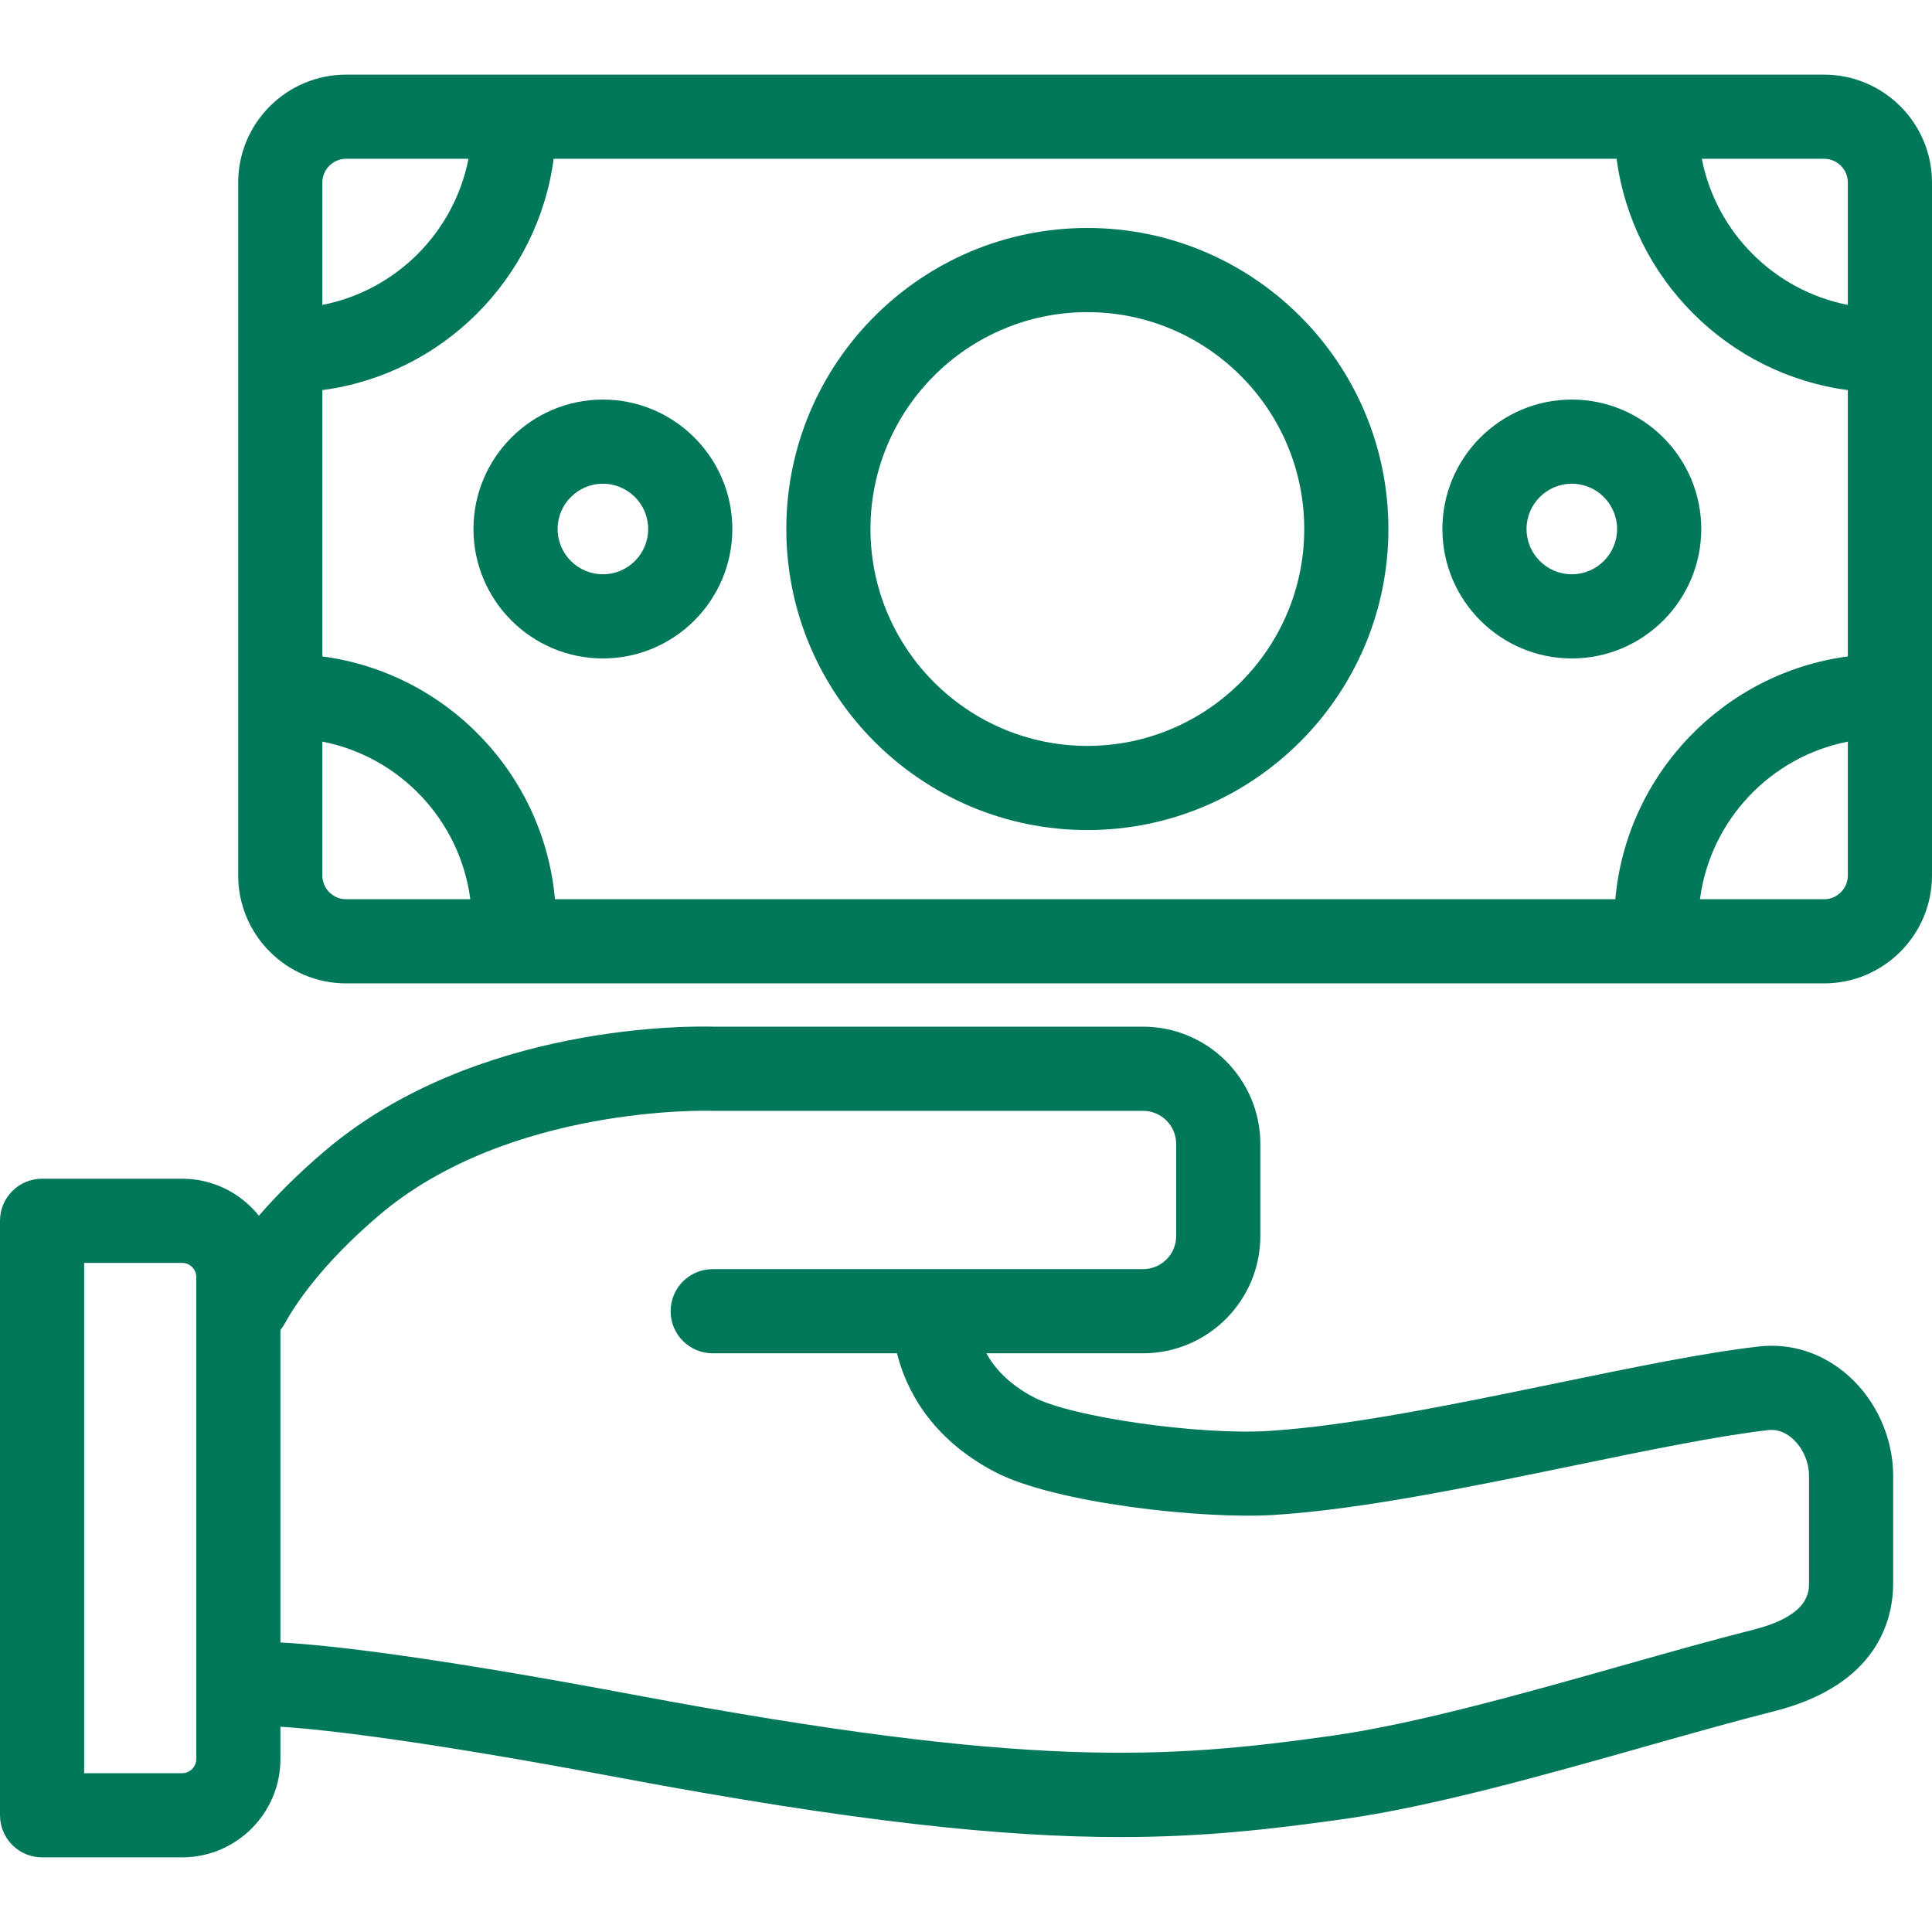
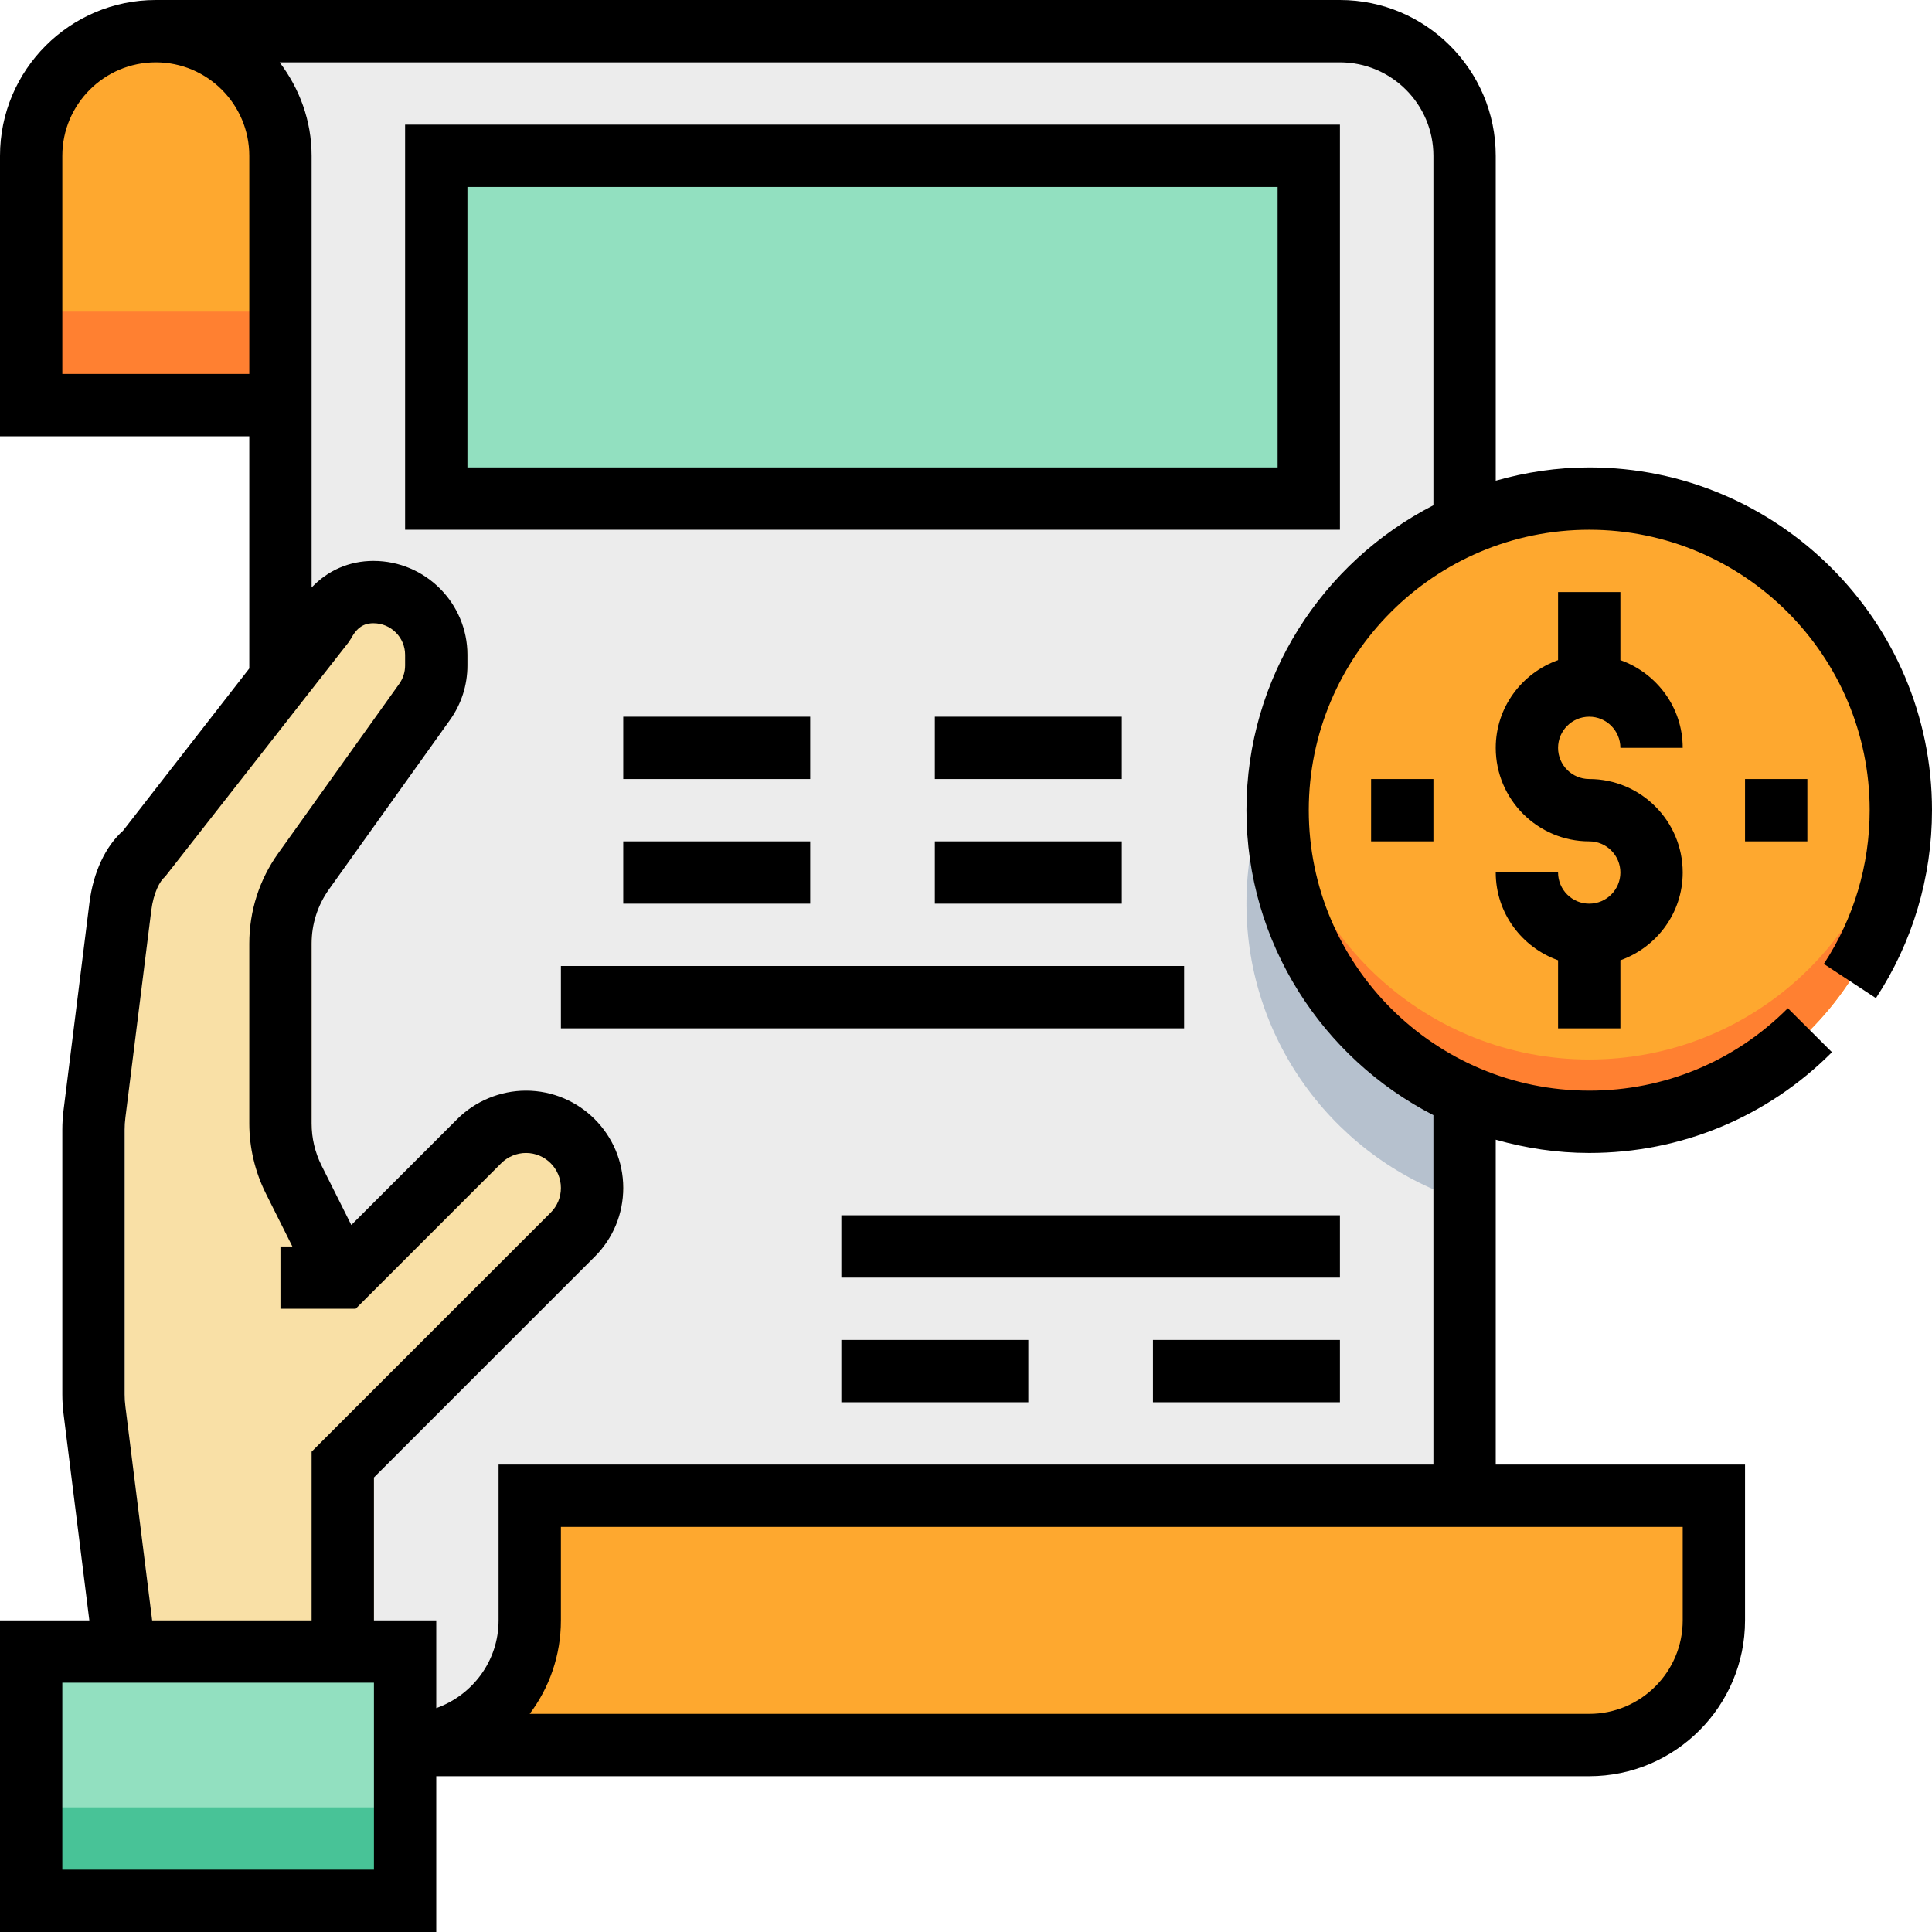
- <svg xmlns="http://www.w3.org/2000/svg" version="1.1" id="Capa_1" x="0px" y="0px" viewBox="0 0 482.085 482.085" style="enable-background:new 0 0 482.085 482.085;" xml:space="preserve" width="512px" height="512px">
+ <svg xmlns="http://www.w3.org/2000/svg" version="1.1" id="Capa_1" x="0px" y="0px" viewBox="0 0 496 496" style="enable-background:new 0 0 496 496;" xml:space="preserve">
+   <path style="fill:#ECECEC;" d="M376,448H72V40C72,22.328,57.672,8,40,8h-8h312c17.672,0,32,14.328,32,32V448z" />
  <g>
-     <path d="M461.271,343.312c-6.339-5.654-14.297-8.26-22.403-7.329c-13.612,1.557-31.436,5.233-50.307,9.125   c-25.482,5.256-51.83,10.69-72.004,11.951c-17.426,1.086-49.161-3.454-58.563-8.379c-6.342-3.322-9.89-7.396-11.877-10.998h39.11   c16.135,0,29.261-13.126,29.261-29.26v-22.978c0-16.134-13.126-29.259-29.261-29.259H178.02c-4.555-0.14-59.253-1.17-97.131,31.14   c-6.704,5.718-12.036,11.121-16.288,16.031c-4.498-5.621-11.41-9.232-19.153-9.232H10.5c-5.799,0-10.5,4.701-10.5,10.5V452.96   c0,2.785,1.107,5.456,3.075,7.425c1.97,1.969,4.641,3.075,7.425,3.075l34.947-0.001c13.525,0,24.528-11.003,24.528-24.527v-8.07   c10.451,0.656,34.136,3.242,84.261,12.653c59.194,11.115,96.13,14.882,125.231,14.881c20.856,0,37.691-1.934,55.801-4.485   c22.387-3.151,50.544-11.116,75.386-18.143c11.5-3.253,22.362-6.325,31.974-8.749c25.901-6.533,29.769-22.865,29.769-32.02V368.25   C472.397,358.85,468.237,349.527,461.271,343.312z M48.976,438.932c0,1.945-1.583,3.527-3.528,3.527L21,442.46V315.125h24.447   c1.945,0,3.528,1.582,3.528,3.527V438.932z M451.397,395c0,2.23,0,8.15-13.903,11.656c-9.903,2.498-20.906,5.61-32.555,8.905   c-24.198,6.845-51.625,14.603-72.598,17.555c-41.317,5.818-75.766,8.248-174.23-10.239c-50.639-9.508-75.773-12.382-88.136-13.041   v-77.961c0.375-0.469,0.722-0.968,1.021-1.513c2.69-4.908,9.323-14.949,23.521-27.059c32.373-27.613,82.42-26.142,82.913-26.125   c0.136,0.005,0.272,0.008,0.408,0.008h107.39c4.555,0,8.261,3.705,8.261,8.259v22.978c0,4.555-3.706,8.26-8.261,8.26h-107.39   c-5.799,0-10.5,4.701-10.5,10.5s4.701,10.5,10.5,10.5h45.977c2.159,8.61,8.116,21.052,24.435,29.6   c14.925,7.819,51.944,11.846,69.616,10.736c21.654-1.352,48.742-6.939,74.938-12.343c18.396-3.795,35.772-7.379,48.451-8.829   c2.672-0.302,4.756,0.993,6.037,2.137c2.532,2.259,4.106,5.811,4.106,9.268V395z" fill="#01785a" />
-     <path d="M455.157,18.625H86.362c-14.848,0-26.928,12.08-26.928,26.928V218.45c0,14.849,12.08,26.93,26.928,26.93h368.795   c14.848,0,26.928-12.081,26.928-26.93V45.552C482.085,30.705,470.005,18.625,455.157,18.625z M403.067,224.379H138.474   c-2.782-31.306-27.122-56.49-58.039-60.583V97.343c29.967-3.968,53.751-27.752,57.718-57.719h265.235   c3.967,29.961,27.74,53.741,57.697,57.717v66.457C430.179,167.9,405.849,193.081,403.067,224.379z M461.085,45.552v30.528   c-18.359-3.591-32.854-18.093-36.438-36.456h30.51C458.426,39.625,461.085,42.284,461.085,45.552z M86.362,39.625h30.531   c-3.584,18.37-18.089,32.875-36.459,36.46V45.552C80.435,42.284,83.094,39.625,86.362,39.625z M80.435,218.45v-33.395   c19.314,3.769,34.352,19.611,36.919,39.324H86.362C83.094,224.379,80.435,221.719,80.435,218.45z M455.157,224.379h-30.97   c2.566-19.706,17.593-35.545,36.897-39.32v33.391C461.085,221.719,458.426,224.379,455.157,224.379z" fill="#01785a" />
-     <path d="M271.325,56.884c-41.421,0-75.119,33.697-75.119,75.117c0,41.421,33.698,75.119,75.119,75.119   c41.42,0,75.118-33.698,75.118-75.119C346.443,90.582,312.745,56.884,271.325,56.884z M271.325,186.121   c-29.842,0-54.119-24.277-54.119-54.119c0-29.84,24.277-54.117,54.119-54.117c29.841,0,54.118,24.277,54.118,54.117   C325.443,161.843,301.166,186.121,271.325,186.121z" fill="#01785a" />
-     <path d="M150.439,99.705c-17.81,0-32.298,14.488-32.298,32.298c0,17.809,14.488,32.297,32.298,32.297   c17.809,0,32.297-14.488,32.297-32.297C182.736,114.193,168.248,99.705,150.439,99.705z M150.439,143.299   c-6.229,0-11.298-5.067-11.298-11.297c0-6.23,5.068-11.298,11.298-11.298c6.23,0,11.297,5.068,11.297,11.298   C161.736,138.232,156.669,143.299,150.439,143.299z" fill="#01785a" />
-     <path d="M392.209,99.705c-17.809,0-32.297,14.488-32.297,32.298c0,17.809,14.488,32.297,32.297,32.297   c17.81,0,32.299-14.488,32.299-32.297C424.508,114.193,410.019,99.705,392.209,99.705z M392.209,143.299   c-6.23,0-11.297-5.067-11.297-11.297c0-6.23,5.067-11.298,11.297-11.298c6.23,0,11.299,5.068,11.299,11.298   C403.508,138.232,398.44,143.299,392.209,143.299z" fill="#01785a" />
+     <path style="fill:#FEA82F;" d="M72,448h336c17.672,0,32-14.328,32-32v-32H136v32c0,17.672-14.328,32-32,32H72z" />
+     <path style="fill:#FEA82F;" d="M72,104H8V40C8,22.328,22.328,8,40,8l0,0c17.672,0,32,14.328,32,32V104z" />
  </g>
+   <path style="fill:#B6C1CE;" d="M376,155.672c-32.456,10.192-56,40.504-56,76.328c0,35.816,23.544,66.128,56,76.328V155.672z" />
+   <circle style="fill:#FEA82F;" cx="408" cy="208" r="80" />
+   <path style="fill:#FF8031;" d="M408,272c-41.48,0-75.584-31.576-79.6-72c-0.256,2.632-0.4,5.296-0.4,8c0,44.184,35.816,80,80,80  s80-35.816,80-80c0-2.704-0.144-5.368-0.4-8C483.584,240.424,449.48,272,408,272z" />
+   <g>
+     <rect x="8" y="424" style="fill:#92E0C0;" width="96" height="64" />
+     <rect x="112" y="40" style="fill:#92E0C0;" width="224" height="88" />
+   </g>
+   <rect x="8" y="80" style="fill:#FF8031;" width="64" height="24" />
+   <rect x="8" y="464" style="fill:#48C397;" width="96" height="24" />
+   <path style="fill:#F9E0A6;" d="M40,424l-7.752-62.024c-0.168-1.312-0.248-2.64-0.248-3.968v-68.016c0-1.328,0.08-2.656,0.248-3.968  l6.664-53.288c0.712-5.712,2.96-11.128,6.496-13.896L91.16,160c3.056-5.704,7.752-8,12.72-8l0,0c8.904,0,16.12,7.216,16.12,16.12  v2.72c0,3.36-1.048,6.632-3,9.368l-31.04,43.456c-3.88,5.416-5.96,11.92-5.96,18.592v46.192c0,4.968,1.16,9.864,3.376,14.312L96,328  l0,0l35.032-35.032c3.184-3.184,7.496-4.968,12-4.968l0,0C152.4,288,160,295.6,160,304.968l0,0c0,4.504-1.784,8.816-4.968,12L96,376  v48H40z" />
+   <path d="M104,136h240V32H104V136z M120,48h208v72H120V48z" />
+   <rect x="144" y="248" width="160" height="16" />
+   <rect x="160" y="184" width="48" height="16" />
+   <rect x="240" y="184" width="48" height="16" />
+   <rect x="160" y="216" width="48" height="16" />
+   <rect x="240" y="216" width="48" height="16" />
+   <rect x="216" y="312" width="128" height="16" />
+   <rect x="296" y="344" width="48" height="16" />
+   <rect x="216" y="344" width="48" height="16" />
+   <path d="M408,184c4.416,0,8,3.592,8,8h16c0-10.416-6.712-19.216-16-22.528V152h-16v17.472c-9.288,3.312-16,12.112-16,22.528  c0,13.232,10.768,24,24,24c4.416,0,8,3.592,8,8s-3.584,8-8,8s-8-3.592-8-8h-16c0,10.416,6.712,19.216,16,22.528V264h16v-17.472  c9.288-3.312,16-12.112,16-22.528c0-13.232-10.768-24-24-24c-4.416,0-8-3.592-8-8S403.584,184,408,184z" />
+   <rect x="448" y="200" width="16" height="16" />
+   <rect x="352" y="200" width="16" height="16" />
+   <path d="M481.608,256.248C491.024,241.904,496,225.216,496,208c0-48.52-39.48-88-88-88c-8.328,0-16.36,1.24-24,3.408V40  c0-22.056-17.944-40-40-40H40C17.944,0,0,17.944,0,40v72h64v59.608l-32.4,41.648c-4.528,4.016-7.648,10.672-8.632,18.48  l-6.656,53.296c-0.2,1.648-0.312,3.304-0.312,4.96v68.016c0,1.664,0.112,3.312,0.312,4.96L22.936,416H0v80h112v-40h296  c22.056,0,40-17.944,40-40v-40h-64v-83.408c7.64,2.168,15.672,3.408,24,3.408c23.56,0,45.696-9.184,62.32-25.872l-11.328-11.296  C445.384,272.488,427.272,280,408,280c-39.704,0-72-32.304-72-72s32.296-72,72-72s72,32.304,72,72  c0,14.088-4.072,27.736-11.768,39.464L481.608,256.248z M16,96V40c0-13.232,10.768-24,24-24s24,10.768,24,24v56H16z M32.184,360.992  C32.064,360,32,359,32,358.008v-68.016c0-0.992,0.064-1.992,0.184-2.976l6.656-53.288c0.56-4.472,2.2-7.592,3.496-8.6l47.144-60.216  l0.744-1.144c1.784-3.336,3.96-3.768,5.656-3.768c4.48,0,8.12,3.64,8.12,8.12v2.72c0,1.704-0.52,3.336-1.504,4.72l-31.04,43.456  c-4.88,6.816-7.456,14.856-7.456,23.24v46.192c0,6.168,1.464,12.36,4.216,17.888L75.056,320H72v16h19.312l37.376-37.376  c1.672-1.664,3.984-2.624,6.344-2.624c4.944,0,8.968,4.024,8.968,8.968c0,2.4-0.928,4.648-2.624,6.344L80,372.688V416H39.064  L32.184,360.992z M96,480H16v-48h80V480z M432,416c0,13.232-10.768,24-24,24H135.984c5.032-6.688,8.016-15,8.016-24v-24h288V416z   M320,208c0,34.112,19.552,63.688,48,78.288V376H128v40c0,10.416-6.712,19.216-16,22.528V416H96v-36.688l56.688-56.688  c4.72-4.712,7.312-10.984,7.312-17.656C160,291.2,148.8,280,135.032,280c-6.576,0-13.008,2.664-17.656,7.312l-27.184,27.184  l-7.664-15.312c-1.656-3.32-2.528-7.032-2.528-10.736v-46.192c0-5.032,1.544-9.848,4.472-13.952l31.04-43.456  c2.936-4.104,4.488-8.952,4.488-14.016v-2.72C120,154.824,109.176,144,95.88,144c-6.208,0-11.736,2.44-15.88,6.832V40  c0-9.04-3.128-17.296-8.208-24H344c13.232,0,24,10.768,24,24v89.712C339.552,144.312,320,173.888,320,208z" />
  <g>
</g>
  <g>
</g>
  <g>
</g>
  <g>
</g>
  <g>
</g>
  <g>
</g>
  <g>
</g>
  <g>
</g>
  <g>
</g>
  <g>
</g>
  <g>
</g>
  <g>
</g>
  <g>
</g>
  <g>
</g>
  <g>
</g>
</svg>
